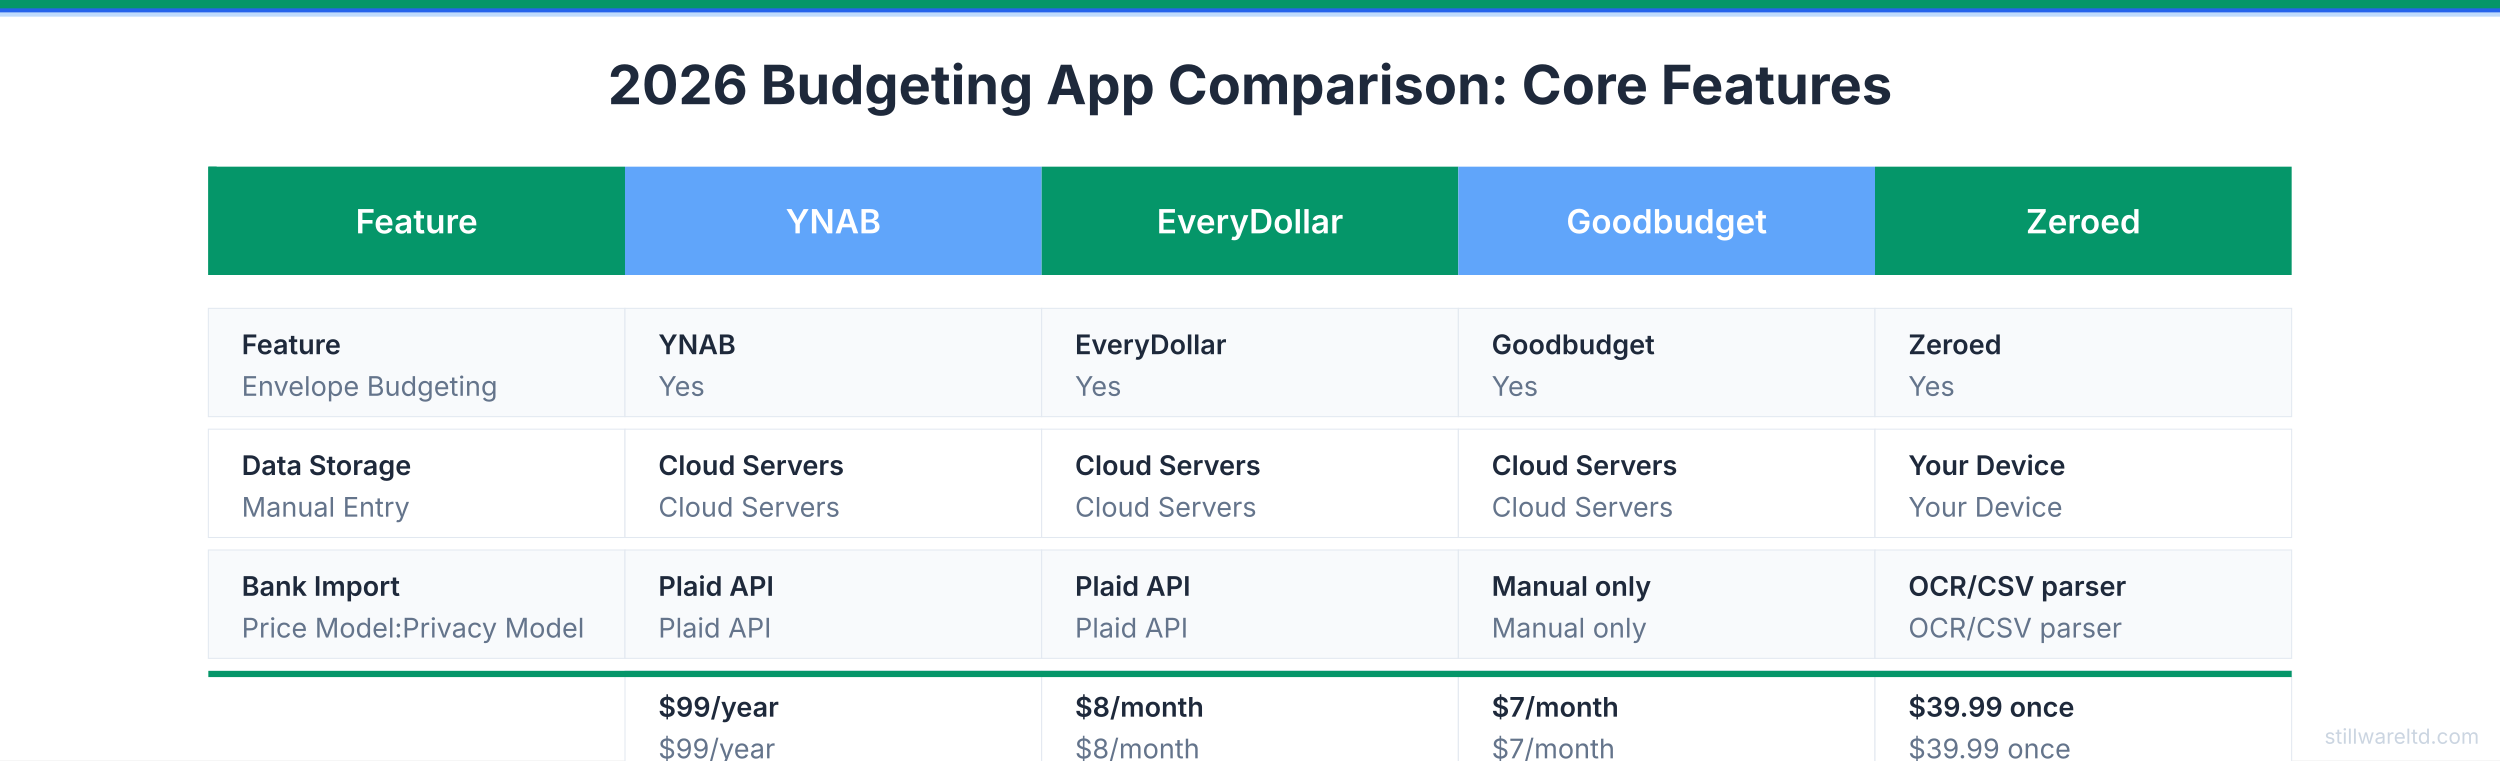
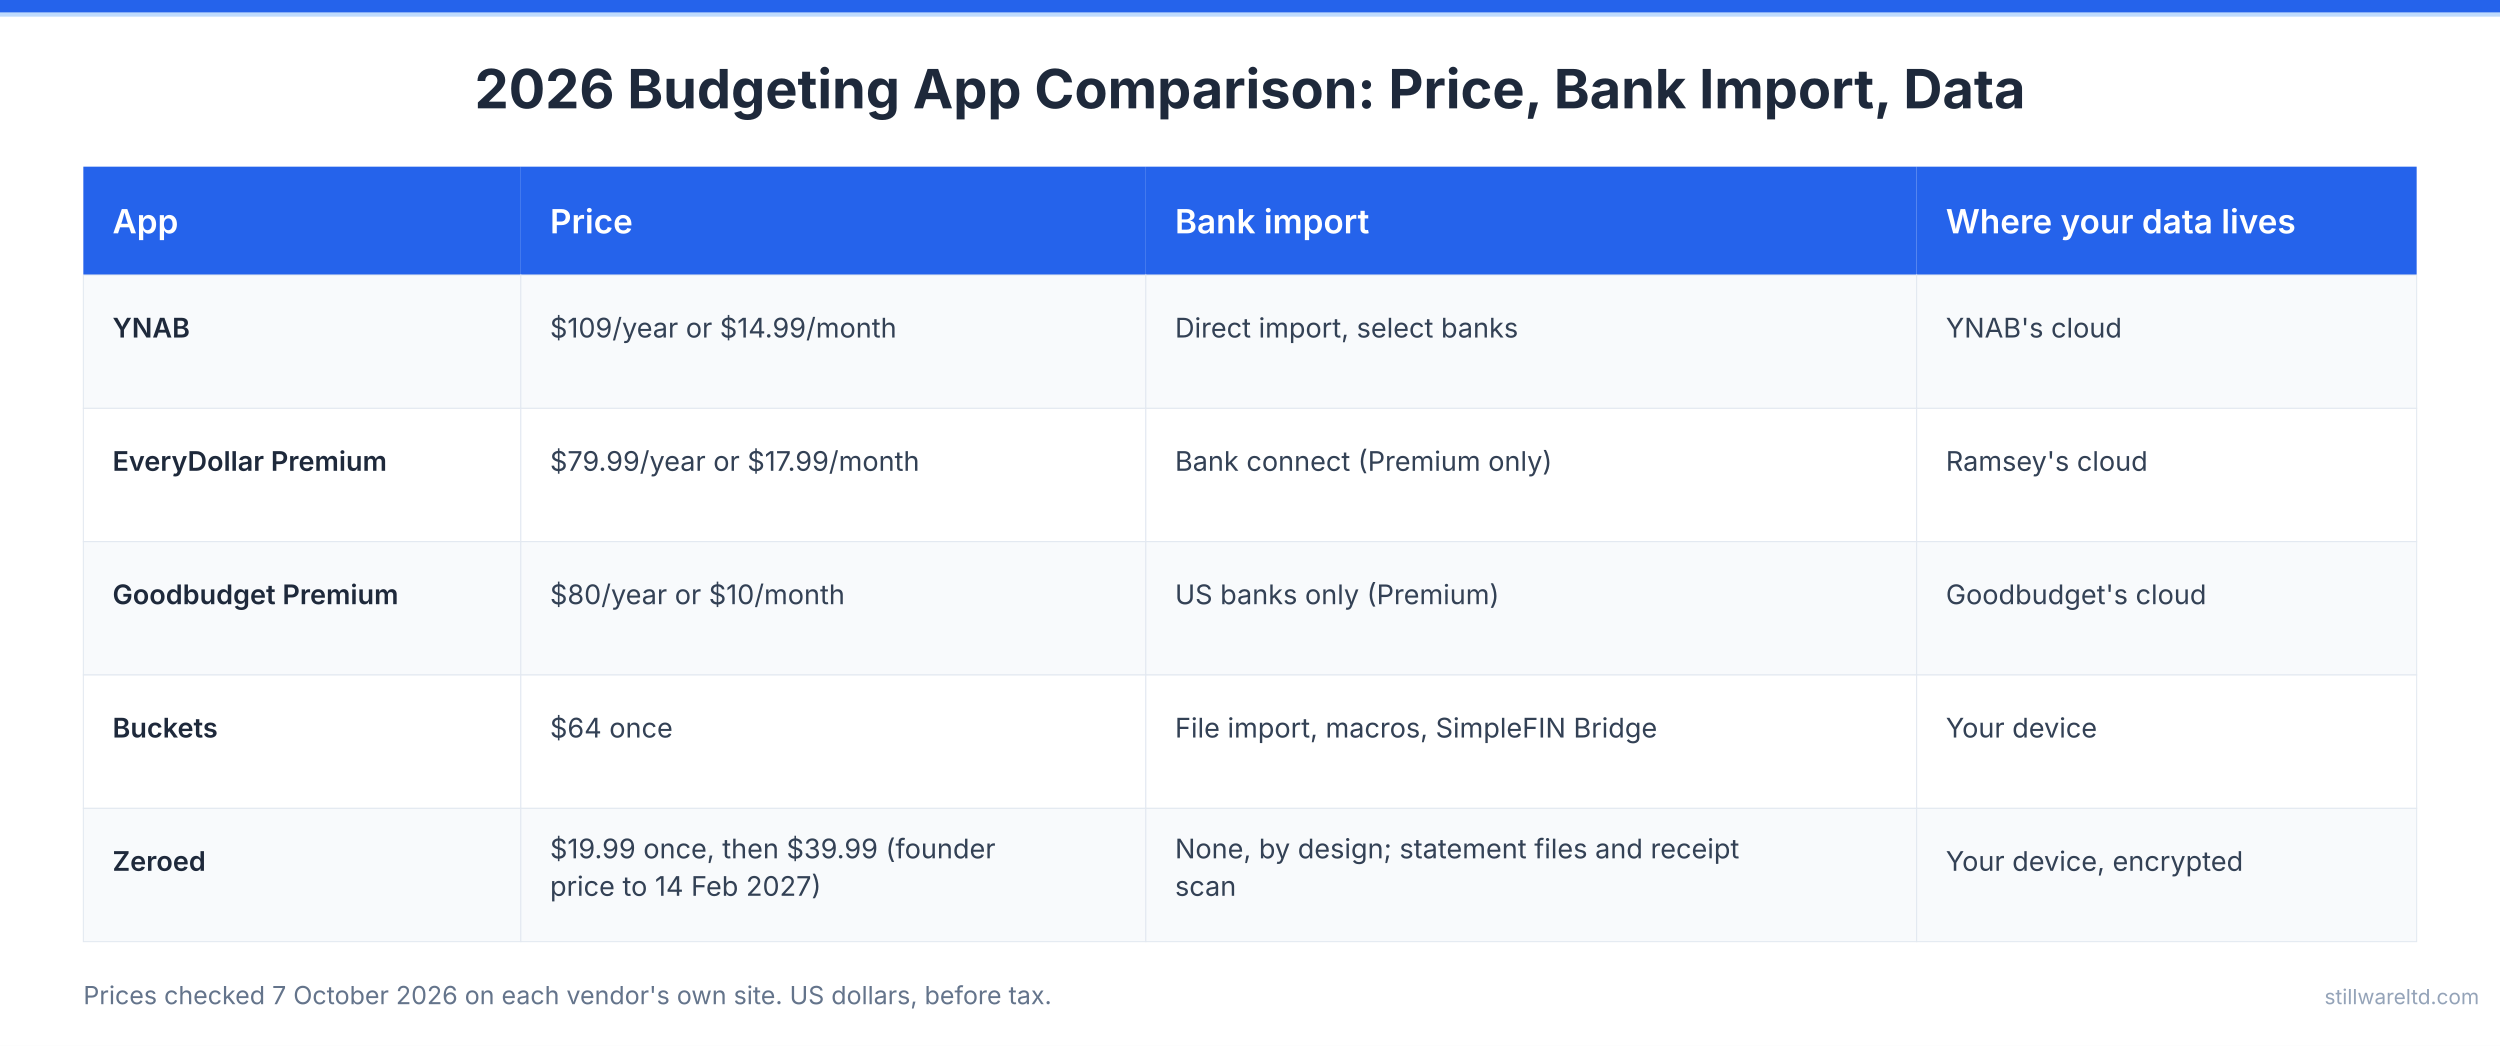
- <svg xmlns="http://www.w3.org/2000/svg" viewBox="0 0 1200 365" width="1200" height="365">
+ <svg xmlns="http://www.w3.org/2000/svg" viewBox="0 0 1200 502" width="1200" height="502" role="img" aria-label="Budgeting app comparison: price, bank import and where your data lives">
  <style>
    text { font-family: Inter, system-ui, -apple-system, sans-serif; }
  </style>
-   <rect width="1200" height="365" fill="#ffffff" />
+   <rect width="1200" height="502" fill="#ffffff" />
  <rect width="1200" height="6" fill="#2563eb" />
  <rect y="6" width="1200" height="2" fill="#60a5fa" opacity="0.4" />
-   <rect width="1200" height="4" fill="#059669" />
-   <text x="600" y="50" text-anchor="middle" font-size="26" font-weight="700" fill="#1e293b">2026 Budgeting App Comparison: Core Features</text>
-   <rect x="100" y="80" width="200" height="52" fill="#059669" />
-   <rect x="100" y="80" width="4" height="52" fill="#059669" />
-   <text x="200" y="112" text-anchor="middle" font-size="16" font-weight="600" fill="#ffffff">Feature</text>
-   <rect x="100" y="148" width="200" height="52" fill="#f8fafc" stroke="#e2e8f0" stroke-width="0.5" />
-   <text x="116" y="170" font-size="13" font-weight="600" fill="#1e293b">Feature</text>
-   <text x="116" y="190" font-size="13" fill="#64748b">Envelope Budgeting</text>
-   <rect x="100" y="206" width="200" height="52" fill="#ffffff" stroke="#e2e8f0" stroke-width="0.5" />
-   <text x="116" y="228" font-size="13" font-weight="600" fill="#1e293b">Data Storage</text>
-   <text x="116" y="248" font-size="13" fill="#64748b">Manual Entry</text>
-   <rect x="100" y="264" width="200" height="52" fill="#f8fafc" stroke="#e2e8f0" stroke-width="0.5" />
-   <text x="116" y="286" font-size="13" font-weight="600" fill="#1e293b">Bank Import</text>
-   <text x="116" y="306" font-size="13" fill="#64748b">Price Model:Privacy Model</text>
-   <rect x="300" y="80" width="200" height="52" fill="#60a5fa" />
-   <text x="400" y="112" text-anchor="middle" font-size="16" font-weight="600" fill="#ffffff">YNAB</text>
-   <rect x="300" y="148" width="200" height="52" fill="#f8fafc" stroke="#e2e8f0" stroke-width="0.5" />
-   <text x="316" y="170" font-size="13" font-weight="600" fill="#1e293b">YNAB</text>
-   <text x="316" y="190" font-size="13" fill="#64748b">Yes</text>
-   <rect x="300" y="206" width="200" height="52" fill="#ffffff" stroke="#e2e8f0" stroke-width="0.5" />
-   <text x="316" y="228" font-size="13" font-weight="600" fill="#1e293b">Cloud Servers</text>
-   <text x="316" y="248" font-size="13" fill="#64748b">Cloud Servers</text>
-   <rect x="300" y="264" width="200" height="52" fill="#f8fafc" stroke="#e2e8f0" stroke-width="0.5" />
-   <text x="316" y="286" font-size="13" font-weight="600" fill="#1e293b">Plaid API</text>
-   <text x="316" y="306" font-size="13" fill="#64748b">Plaid API</text>
-   <rect x="300" y="322" width="200" height="52" fill="#ffffff" stroke="#e2e8f0" stroke-width="0.5" />
-   <text x="316" y="344" font-size="13" font-weight="600" fill="#1e293b">$99/year</text>
-   <text x="316" y="364" font-size="13" fill="#64748b">$99/year</text>
-   <rect x="300" y="380" width="200" height="52" fill="#f8fafc" stroke="#e2e8f0" stroke-width="0.5" />
-   <text x="316" y="402" font-size="13" font-weight="600" fill="#1e293b">Company holds data</text>
-   <text x="316" y="422" font-size="13" fill="#64748b">Company holds data</text>
-   <rect x="500" y="80" width="200" height="52" fill="#059669" />
-   <text x="600" y="112" text-anchor="middle" font-size="16" font-weight="600" fill="#ffffff">EveryDollar</text>
-   <rect x="500" y="148" width="200" height="52" fill="#f8fafc" stroke="#e2e8f0" stroke-width="0.5" />
-   <text x="516" y="170" font-size="13" font-weight="600" fill="#1e293b">EveryDollar</text>
-   <text x="516" y="190" font-size="13" fill="#64748b">Yes</text>
-   <rect x="500" y="206" width="200" height="52" fill="#ffffff" stroke="#e2e8f0" stroke-width="0.5" />
-   <text x="516" y="228" font-size="13" font-weight="600" fill="#1e293b">Cloud Servers</text>
-   <text x="516" y="248" font-size="13" fill="#64748b">Cloud Servers</text>
-   <rect x="500" y="264" width="200" height="52" fill="#f8fafc" stroke="#e2e8f0" stroke-width="0.5" />
-   <text x="516" y="286" font-size="13" font-weight="600" fill="#1e293b">Plaid API</text>
-   <text x="516" y="306" font-size="13" fill="#64748b">Plaid API</text>
-   <rect x="500" y="322" width="200" height="52" fill="#ffffff" stroke="#e2e8f0" stroke-width="0.5" />
-   <text x="516" y="344" font-size="13" font-weight="600" fill="#1e293b">$8/month</text>
-   <text x="516" y="364" font-size="13" fill="#64748b">$8/month</text>
-   <rect x="500" y="380" width="200" height="52" fill="#f8fafc" stroke="#e2e8f0" stroke-width="0.5" />
-   <text x="516" y="402" font-size="13" font-weight="600" fill="#1e293b">Company holds data</text>
-   <text x="516" y="422" font-size="13" fill="#64748b">Company holds data</text>
-   <rect x="700" y="80" width="200" height="52" fill="#60a5fa" />
-   <text x="800" y="112" text-anchor="middle" font-size="16" font-weight="600" fill="#ffffff">Goodbudget</text>
-   <rect x="700" y="148" width="200" height="52" fill="#f8fafc" stroke="#e2e8f0" stroke-width="0.5" />
-   <text x="716" y="170" font-size="13" font-weight="600" fill="#1e293b">Goodbudget</text>
-   <text x="716" y="190" font-size="13" fill="#64748b">Yes</text>
-   <rect x="700" y="206" width="200" height="52" fill="#ffffff" stroke="#e2e8f0" stroke-width="0.5" />
-   <text x="716" y="228" font-size="13" font-weight="600" fill="#1e293b">Cloud Servers</text>
-   <text x="716" y="248" font-size="13" fill="#64748b">Cloud Servers</text>
-   <rect x="700" y="264" width="200" height="52" fill="#f8fafc" stroke="#e2e8f0" stroke-width="0.5" />
-   <text x="716" y="286" font-size="13" font-weight="600" fill="#1e293b">Manual only</text>
-   <text x="716" y="306" font-size="13" fill="#64748b">Manual only</text>
-   <rect x="700" y="322" width="200" height="52" fill="#ffffff" stroke="#e2e8f0" stroke-width="0.5" />
-   <text x="716" y="344" font-size="13" font-weight="600" fill="#1e293b">$7/month</text>
-   <text x="716" y="364" font-size="13" fill="#64748b">$7/month</text>
-   <rect x="700" y="380" width="200" height="52" fill="#f8fafc" stroke="#e2e8f0" stroke-width="0.5" />
-   <text x="716" y="402" font-size="13" font-weight="600" fill="#1e293b">Company holds data</text>
-   <text x="716" y="422" font-size="13" fill="#64748b">Company holds data</text>
-   <rect x="900" y="80" width="200" height="52" fill="#059669" />
-   <text x="1000" y="112" text-anchor="middle" font-size="16" font-weight="600" fill="#ffffff">Zeroed</text>
-   <rect x="900" y="148" width="200" height="52" fill="#f8fafc" stroke="#e2e8f0" stroke-width="0.5" />
-   <text x="916" y="170" font-size="13" font-weight="600" fill="#1e293b">Zeroed</text>
-   <text x="916" y="190" font-size="13" fill="#64748b">Yes</text>
-   <rect x="900" y="206" width="200" height="52" fill="#ffffff" stroke="#e2e8f0" stroke-width="0.5" />
-   <text x="916" y="228" font-size="13" font-weight="600" fill="#1e293b">Your Device</text>
-   <text x="916" y="248" font-size="13" fill="#64748b">Your Device</text>
-   <rect x="900" y="264" width="200" height="52" fill="#f8fafc" stroke="#e2e8f0" stroke-width="0.5" />
-   <text x="916" y="286" font-size="13" font-weight="600" fill="#1e293b">OCR/CSV parser</text>
-   <text x="916" y="306" font-size="13" fill="#64748b">OCR/CSV parser</text>
-   <rect x="900" y="322" width="200" height="52" fill="#ffffff" stroke="#e2e8f0" stroke-width="0.5" />
-   <text x="916" y="344" font-size="13" font-weight="600" fill="#1e293b">$39.99 once</text>
-   <text x="916" y="364" font-size="13" fill="#64748b">$39.99 once</text>
-   <rect x="900" y="380" width="200" height="52" fill="#f8fafc" stroke="#e2e8f0" stroke-width="0.5" />
-   <text x="916" y="402" font-size="13" font-weight="600" fill="#1e293b">You hold the keys</text>
-   <text x="916" y="422" font-size="13" fill="#64748b">You hold the keys</text>
-   <rect x="100" y="322" width="1000" height="3" fill="#059669" />
-   <text x="1190" y="357" text-anchor="end" font-size="10" fill="#cbd5e1">stillwareltd.com</text>
+   <text x="600" y="52" text-anchor="middle" font-size="26" font-weight="700" fill="#1e293b">2026 Budgeting App Comparison: Price, Bank Import, Data</text>
+   <rect x="40" y="80" width="210" height="52" fill="#2563eb" />
+   <text x="54" y="112" font-size="16" font-weight="600" fill="#ffffff">App</text>
+   <rect x="250" y="80" width="300" height="52" fill="#2563eb" />
+   <text x="264" y="112" font-size="16" font-weight="600" fill="#ffffff">Price</text>
+   <rect x="550" y="80" width="370" height="52" fill="#2563eb" />
+   <text x="564" y="112" font-size="16" font-weight="600" fill="#ffffff">Bank import</text>
+   <rect x="920" y="80" width="240" height="52" fill="#2563eb" />
+   <text x="934" y="112" font-size="16" font-weight="600" fill="#ffffff">Where your data lives</text>
+   <rect x="40" y="132" width="210" height="64" fill="#f8fafc" stroke="#e2e8f0" stroke-width="0.5" />
+   <text x="54" y="162" font-size="13" font-weight="600" fill="#1e293b">YNAB</text>
+   <rect x="250" y="132" width="300" height="64" fill="#f8fafc" stroke="#e2e8f0" stroke-width="0.5" />
+   <text x="264" y="162" font-size="13" font-weight="400" fill="#334155">$109/year or $14.99/month</text>
+   <rect x="550" y="132" width="370" height="64" fill="#f8fafc" stroke="#e2e8f0" stroke-width="0.5" />
+   <text x="564" y="162" font-size="13" font-weight="400" fill="#334155">Direct import, select banks</text>
+   <rect x="920" y="132" width="240" height="64" fill="#f8fafc" stroke="#e2e8f0" stroke-width="0.5" />
+   <text x="934" y="162" font-size="13" font-weight="400" fill="#334155">YNAB's cloud</text>
+   <rect x="40" y="196" width="210" height="64" fill="#ffffff" stroke="#e2e8f0" stroke-width="0.5" />
+   <text x="54" y="226" font-size="13" font-weight="600" fill="#1e293b">EveryDollar Premium</text>
+   <rect x="250" y="196" width="300" height="64" fill="#ffffff" stroke="#e2e8f0" stroke-width="0.5" />
+   <text x="264" y="226" font-size="13" font-weight="400" fill="#334155">$79.99/year or $17.99/month</text>
+   <rect x="550" y="196" width="370" height="64" fill="#ffffff" stroke="#e2e8f0" stroke-width="0.5" />
+   <text x="564" y="226" font-size="13" font-weight="400" fill="#334155">Bank connect (Premium only)</text>
+   <rect x="920" y="196" width="240" height="64" fill="#ffffff" stroke="#e2e8f0" stroke-width="0.5" />
+   <text x="934" y="226" font-size="13" font-weight="400" fill="#334155">Ramsey's cloud</text>
+   <rect x="40" y="260" width="210" height="64" fill="#f8fafc" stroke="#e2e8f0" stroke-width="0.5" />
+   <text x="54" y="290" font-size="13" font-weight="600" fill="#1e293b">Goodbudget Premium</text>
+   <rect x="250" y="260" width="300" height="64" fill="#f8fafc" stroke="#e2e8f0" stroke-width="0.5" />
+   <text x="264" y="290" font-size="13" font-weight="400" fill="#334155">$80/year or $10/month</text>
+   <rect x="550" y="260" width="370" height="64" fill="#f8fafc" stroke="#e2e8f0" stroke-width="0.5" />
+   <text x="564" y="290" font-size="13" font-weight="400" fill="#334155">US banks only (Premium)</text>
+   <rect x="920" y="260" width="240" height="64" fill="#f8fafc" stroke="#e2e8f0" stroke-width="0.5" />
+   <text x="934" y="290" font-size="13" font-weight="400" fill="#334155">Goodbudget's cloud</text>
+   <rect x="40" y="324" width="210" height="64" fill="#ffffff" stroke="#e2e8f0" stroke-width="0.5" />
+   <text x="54" y="354" font-size="13" font-weight="600" fill="#1e293b">Buckets</text>
+   <rect x="250" y="324" width="300" height="64" fill="#ffffff" stroke="#e2e8f0" stroke-width="0.5" />
+   <text x="264" y="354" font-size="13" font-weight="400" fill="#334155">$64 once</text>
+   <rect x="550" y="324" width="370" height="64" fill="#ffffff" stroke="#e2e8f0" stroke-width="0.5" />
+   <text x="564" y="354" font-size="13" font-weight="400" fill="#334155">File import, macros, SimpleFIN Bridge</text>
+   <rect x="920" y="324" width="240" height="64" fill="#ffffff" stroke="#e2e8f0" stroke-width="0.5" />
+   <text x="934" y="354" font-size="13" font-weight="400" fill="#334155">Your device</text>
+   <rect x="40" y="388" width="210" height="64" fill="#f8fafc" stroke="#e2e8f0" stroke-width="0.5" />
+   <text x="54" y="418" font-size="13" font-weight="600" fill="#1e293b">Zeroed</text>
+   <rect x="250" y="388" width="300" height="64" fill="#f8fafc" stroke="#e2e8f0" stroke-width="0.5" />
+   <text x="264" y="412" font-size="13" font-weight="400" fill="#334155">$19.99 once, then $39.99 (founder</text>
+   <text x="264" y="430" font-size="13" font-weight="400" fill="#334155">price to 14 Feb 2027)</text>
+   <rect x="550" y="388" width="370" height="64" fill="#f8fafc" stroke="#e2e8f0" stroke-width="0.5" />
+   <text x="564" y="412" font-size="13" font-weight="400" fill="#334155">None, by design; statement files and receipt</text>
+   <text x="564" y="430" font-size="13" font-weight="400" fill="#334155">scan</text>
+   <rect x="920" y="388" width="240" height="64" fill="#f8fafc" stroke="#e2e8f0" stroke-width="0.5" />
+   <text x="934" y="418" font-size="13" font-weight="400" fill="#334155">Your device, encrypted</text>
+   <text x="40" y="482" font-size="12" fill="#64748b">Prices checked 7 October 2026 on each vendor's own site. US dollars, before tax.</text>
+   <text x="1190" y="482" text-anchor="end" font-size="10" fill="#94a3b8">stillwareltd.com</text>
</svg>
